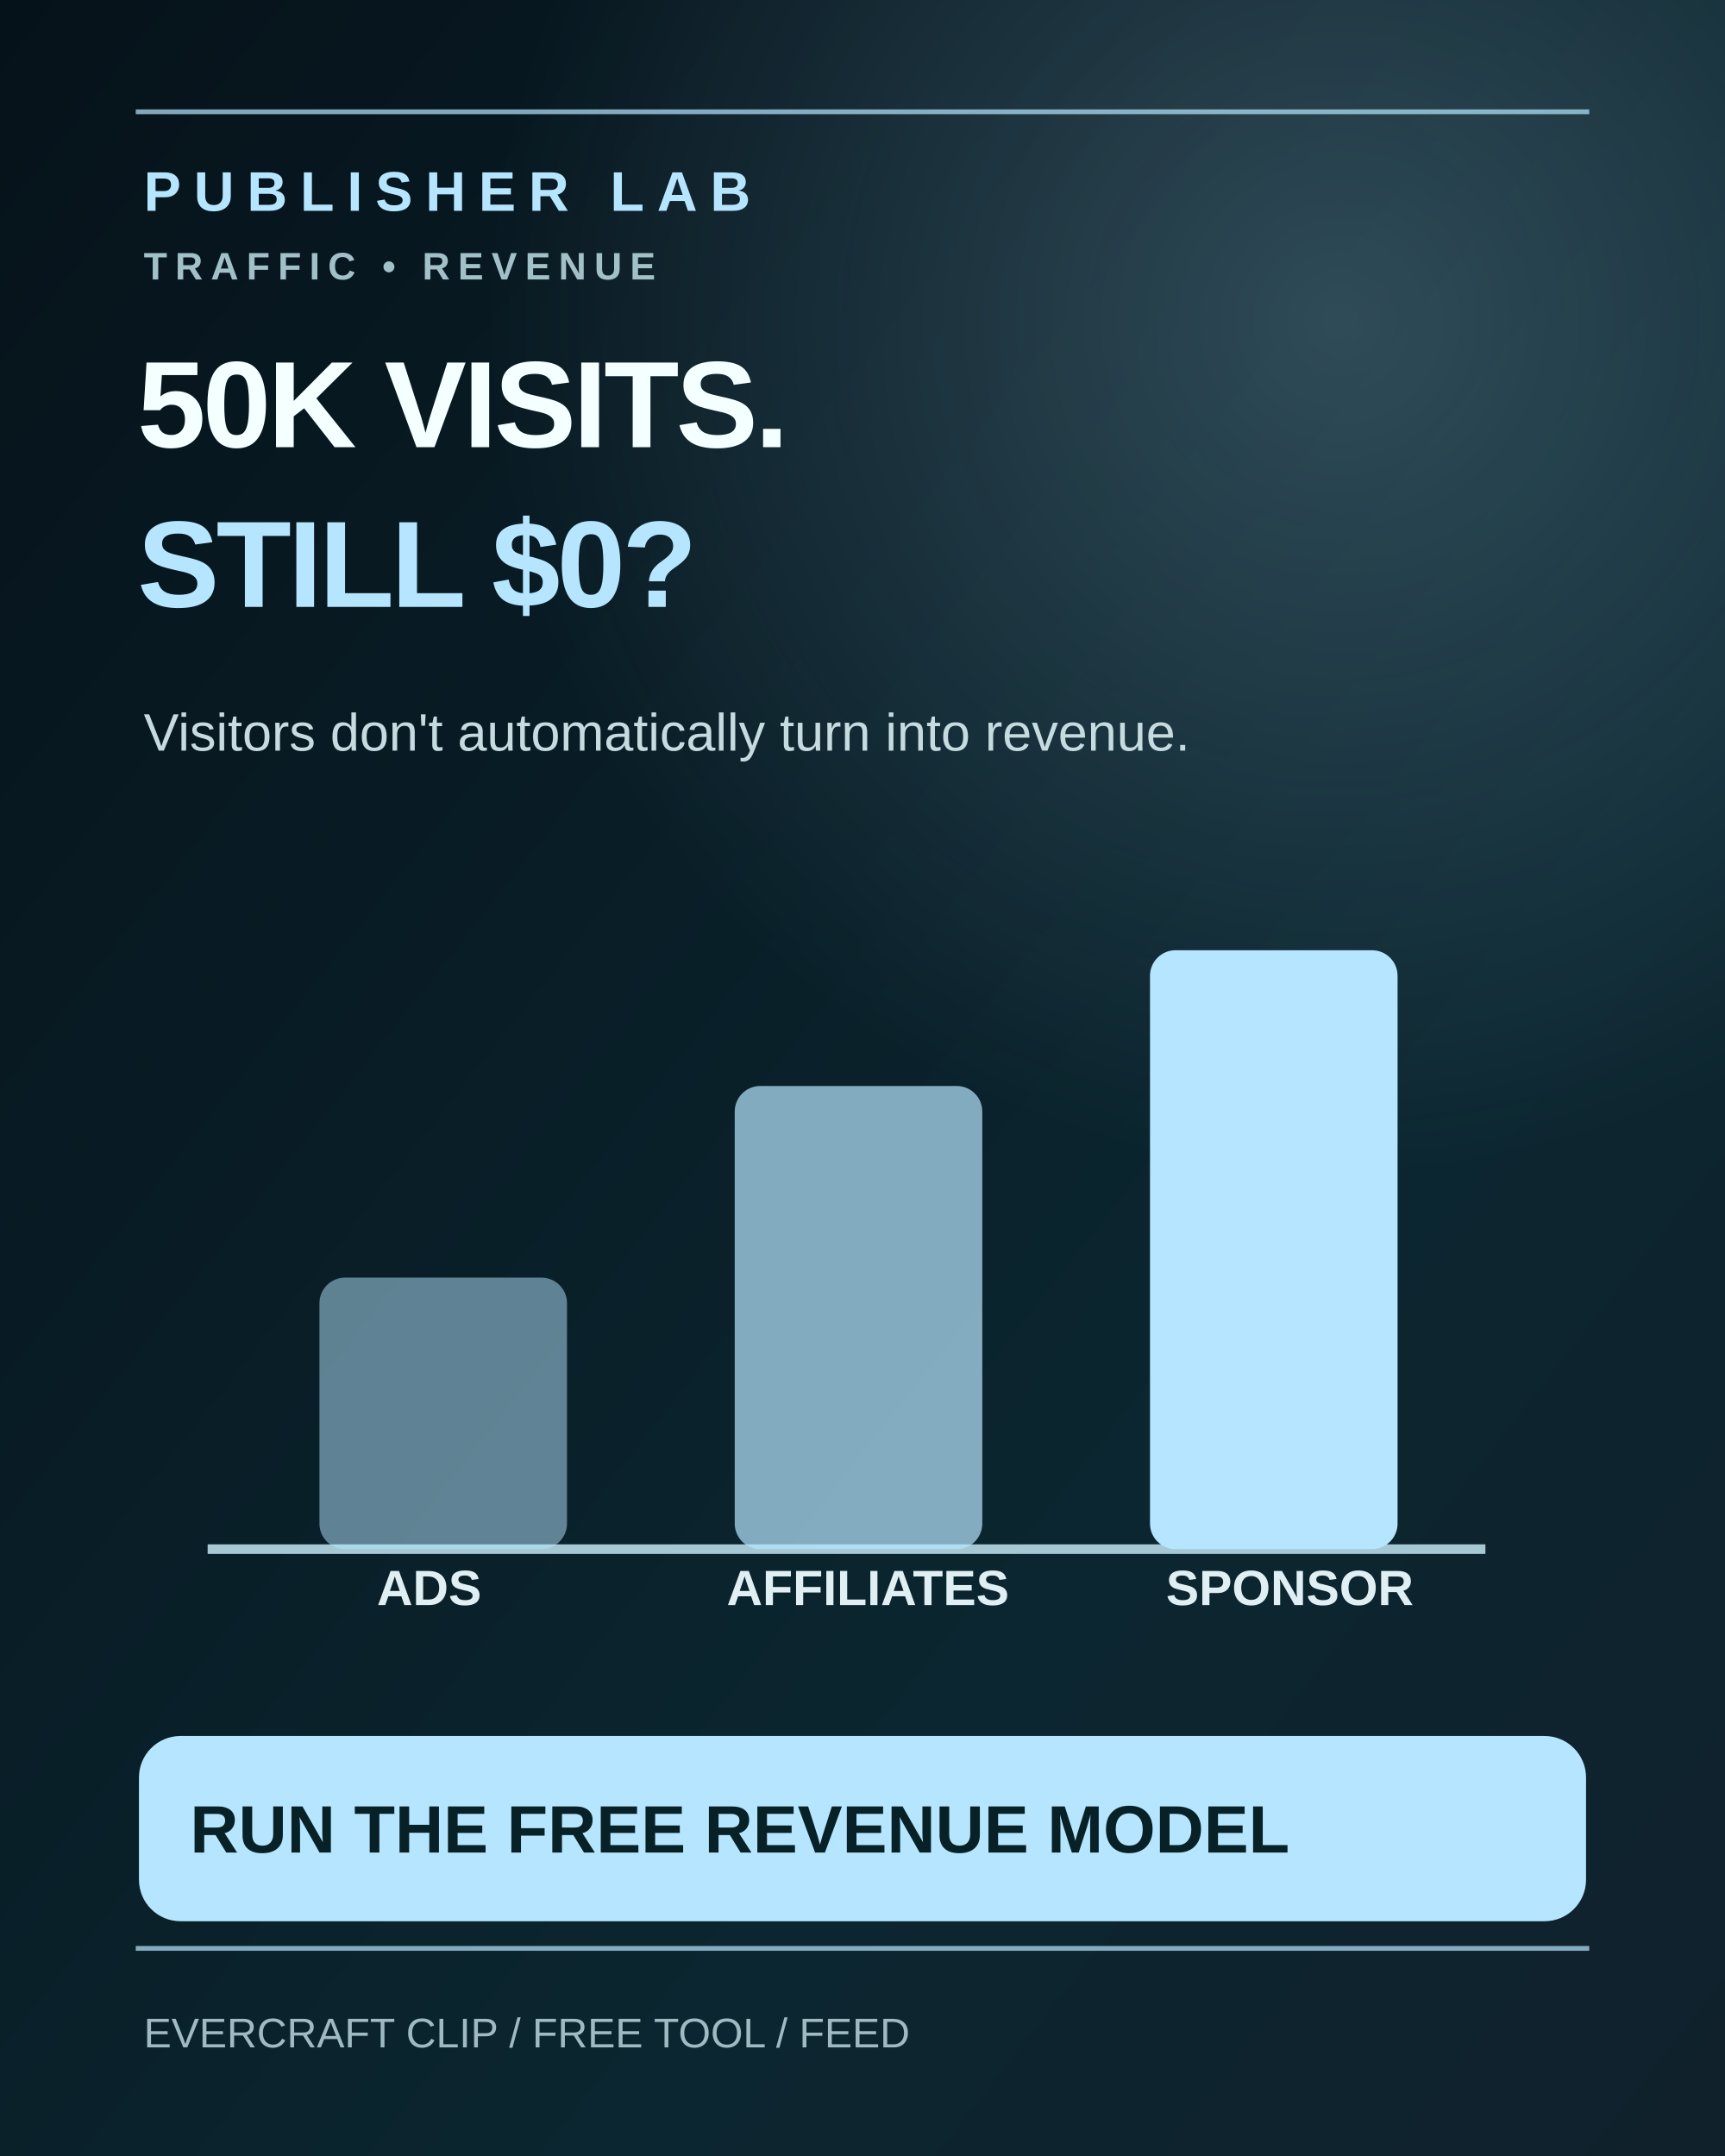
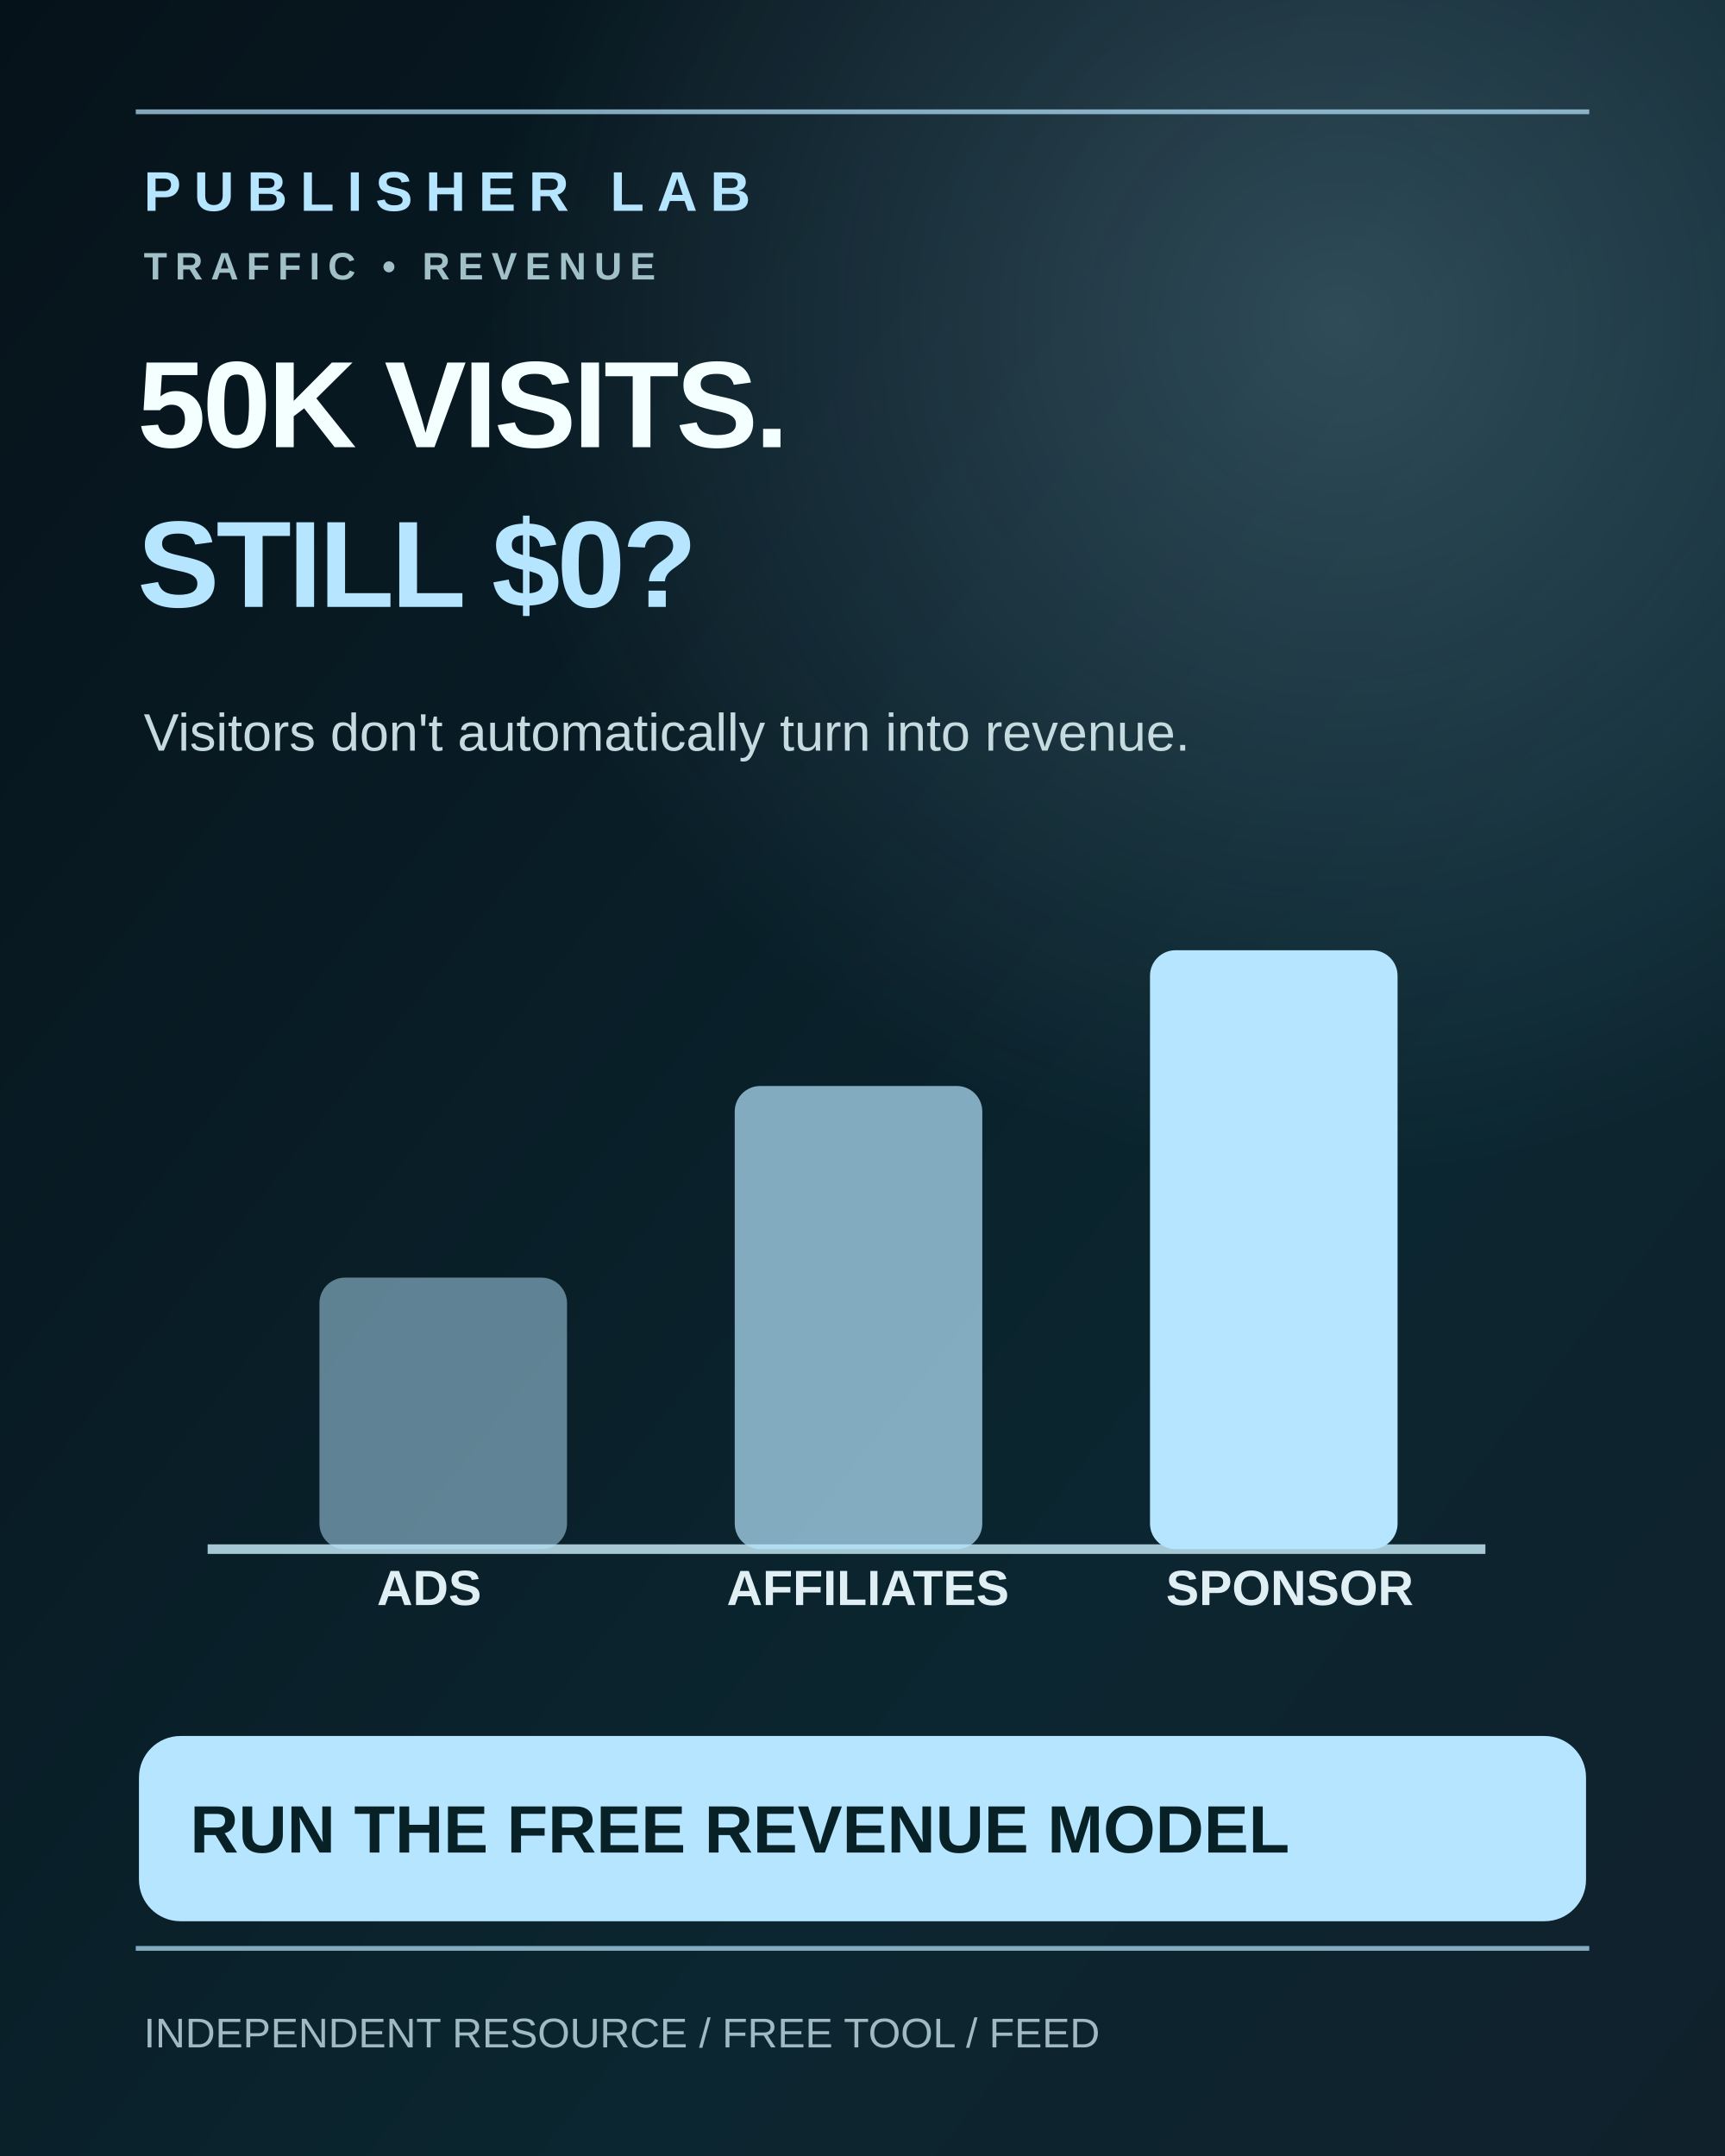
<svg xmlns="http://www.w3.org/2000/svg" viewBox="0 0 1080 1350" width="1080" height="1350" role="img" aria-label="PUBLISHER LAB social visual">
  <defs>
    <linearGradient id="bg" x1="0" y1="0" x2="1" y2="1">
      <stop stop-color="#06121A" />
      <stop offset=".67" stop-color="#0B2630" />
      <stop offset="1" stop-color="#10212C" />
    </linearGradient>
    <radialGradient id="halo">
      <stop stop-color="#B6E6FF" stop-opacity=".22" />
      <stop offset="1" stop-color="#B6E6FF" stop-opacity="0" />
    </radialGradient>
  </defs>
  <rect width="1080" height="1350" fill="url(#bg)" />
  <circle cx="840" cy="200" r="540" fill="url(#halo)" />
  <path d="M85 70H995 M85 1220H995" stroke="#B6E6FF" stroke-width="3" opacity=".7" />
  <text x="90" y="132" font-family="Arial,sans-serif" font-size="35" fill="#B6E6FF" font-weight="900" letter-spacing="8">PUBLISHER LAB</text>
  <text x="90" y="175" font-family="Arial,sans-serif" font-size="24" fill="#A2C0C8" font-weight="900" letter-spacing="5">TRAFFIC • REVENUE</text>
  <text x="86" y="280" font-family="Arial,sans-serif" font-size="77" fill="#F4FFFF" font-weight="900" letter-spacing="-2">50K VISITS.</text>
  <text x="86" y="380" font-family="Arial,sans-serif" font-size="77" fill="#B6E6FF" font-weight="900" letter-spacing="-2">STILL $0?</text>
  <text x="90" y="470" font-family="Arial,sans-serif" font-size="33" fill="#C6DBE0">Visitors don't automatically turn into revenue.</text>
  <g transform="translate(130 550)">
    <path d="M0 420H800" stroke="#A6C8D5" stroke-width="6" />
    <g fill="#B6E6FF">
      <rect x="70" y="250" width="155" height="170" rx="16" opacity=".5" />
      <rect x="330" y="130" width="155" height="290" rx="16" opacity=".7" />
      <rect x="590" y="45" width="155" height="375" rx="16" />
    </g>
    <g fill="#DFEFF4" font-family="Arial" font-size="31" font-weight="800">
      <text x="106" y="455">ADS</text>
      <text x="325" y="455">AFFILIATES</text>
      <text x="600" y="455">SPONSOR</text>
    </g>
  </g>
  <rect x="87" y="1087" width="906" height="116" rx="26" fill="#B6E6FF" />
  <text x="119" y="1160" font-family="Arial,sans-serif" font-size="42" font-weight="900" fill="#082127">RUN THE FREE REVENUE MODEL</text>
-   <text x="90" y="1282" font-family="Arial,sans-serif" font-size="26" fill="#9FBAC2">EVERCRAFT CLIP   /   FREE TOOL   /   FEED</text>
+   <text x="90" y="1282" font-family="Arial,sans-serif" font-size="26" fill="#9FBAC2">INDEPENDENT RESOURCE   /   FREE TOOL   /   FEED</text>
</svg>
